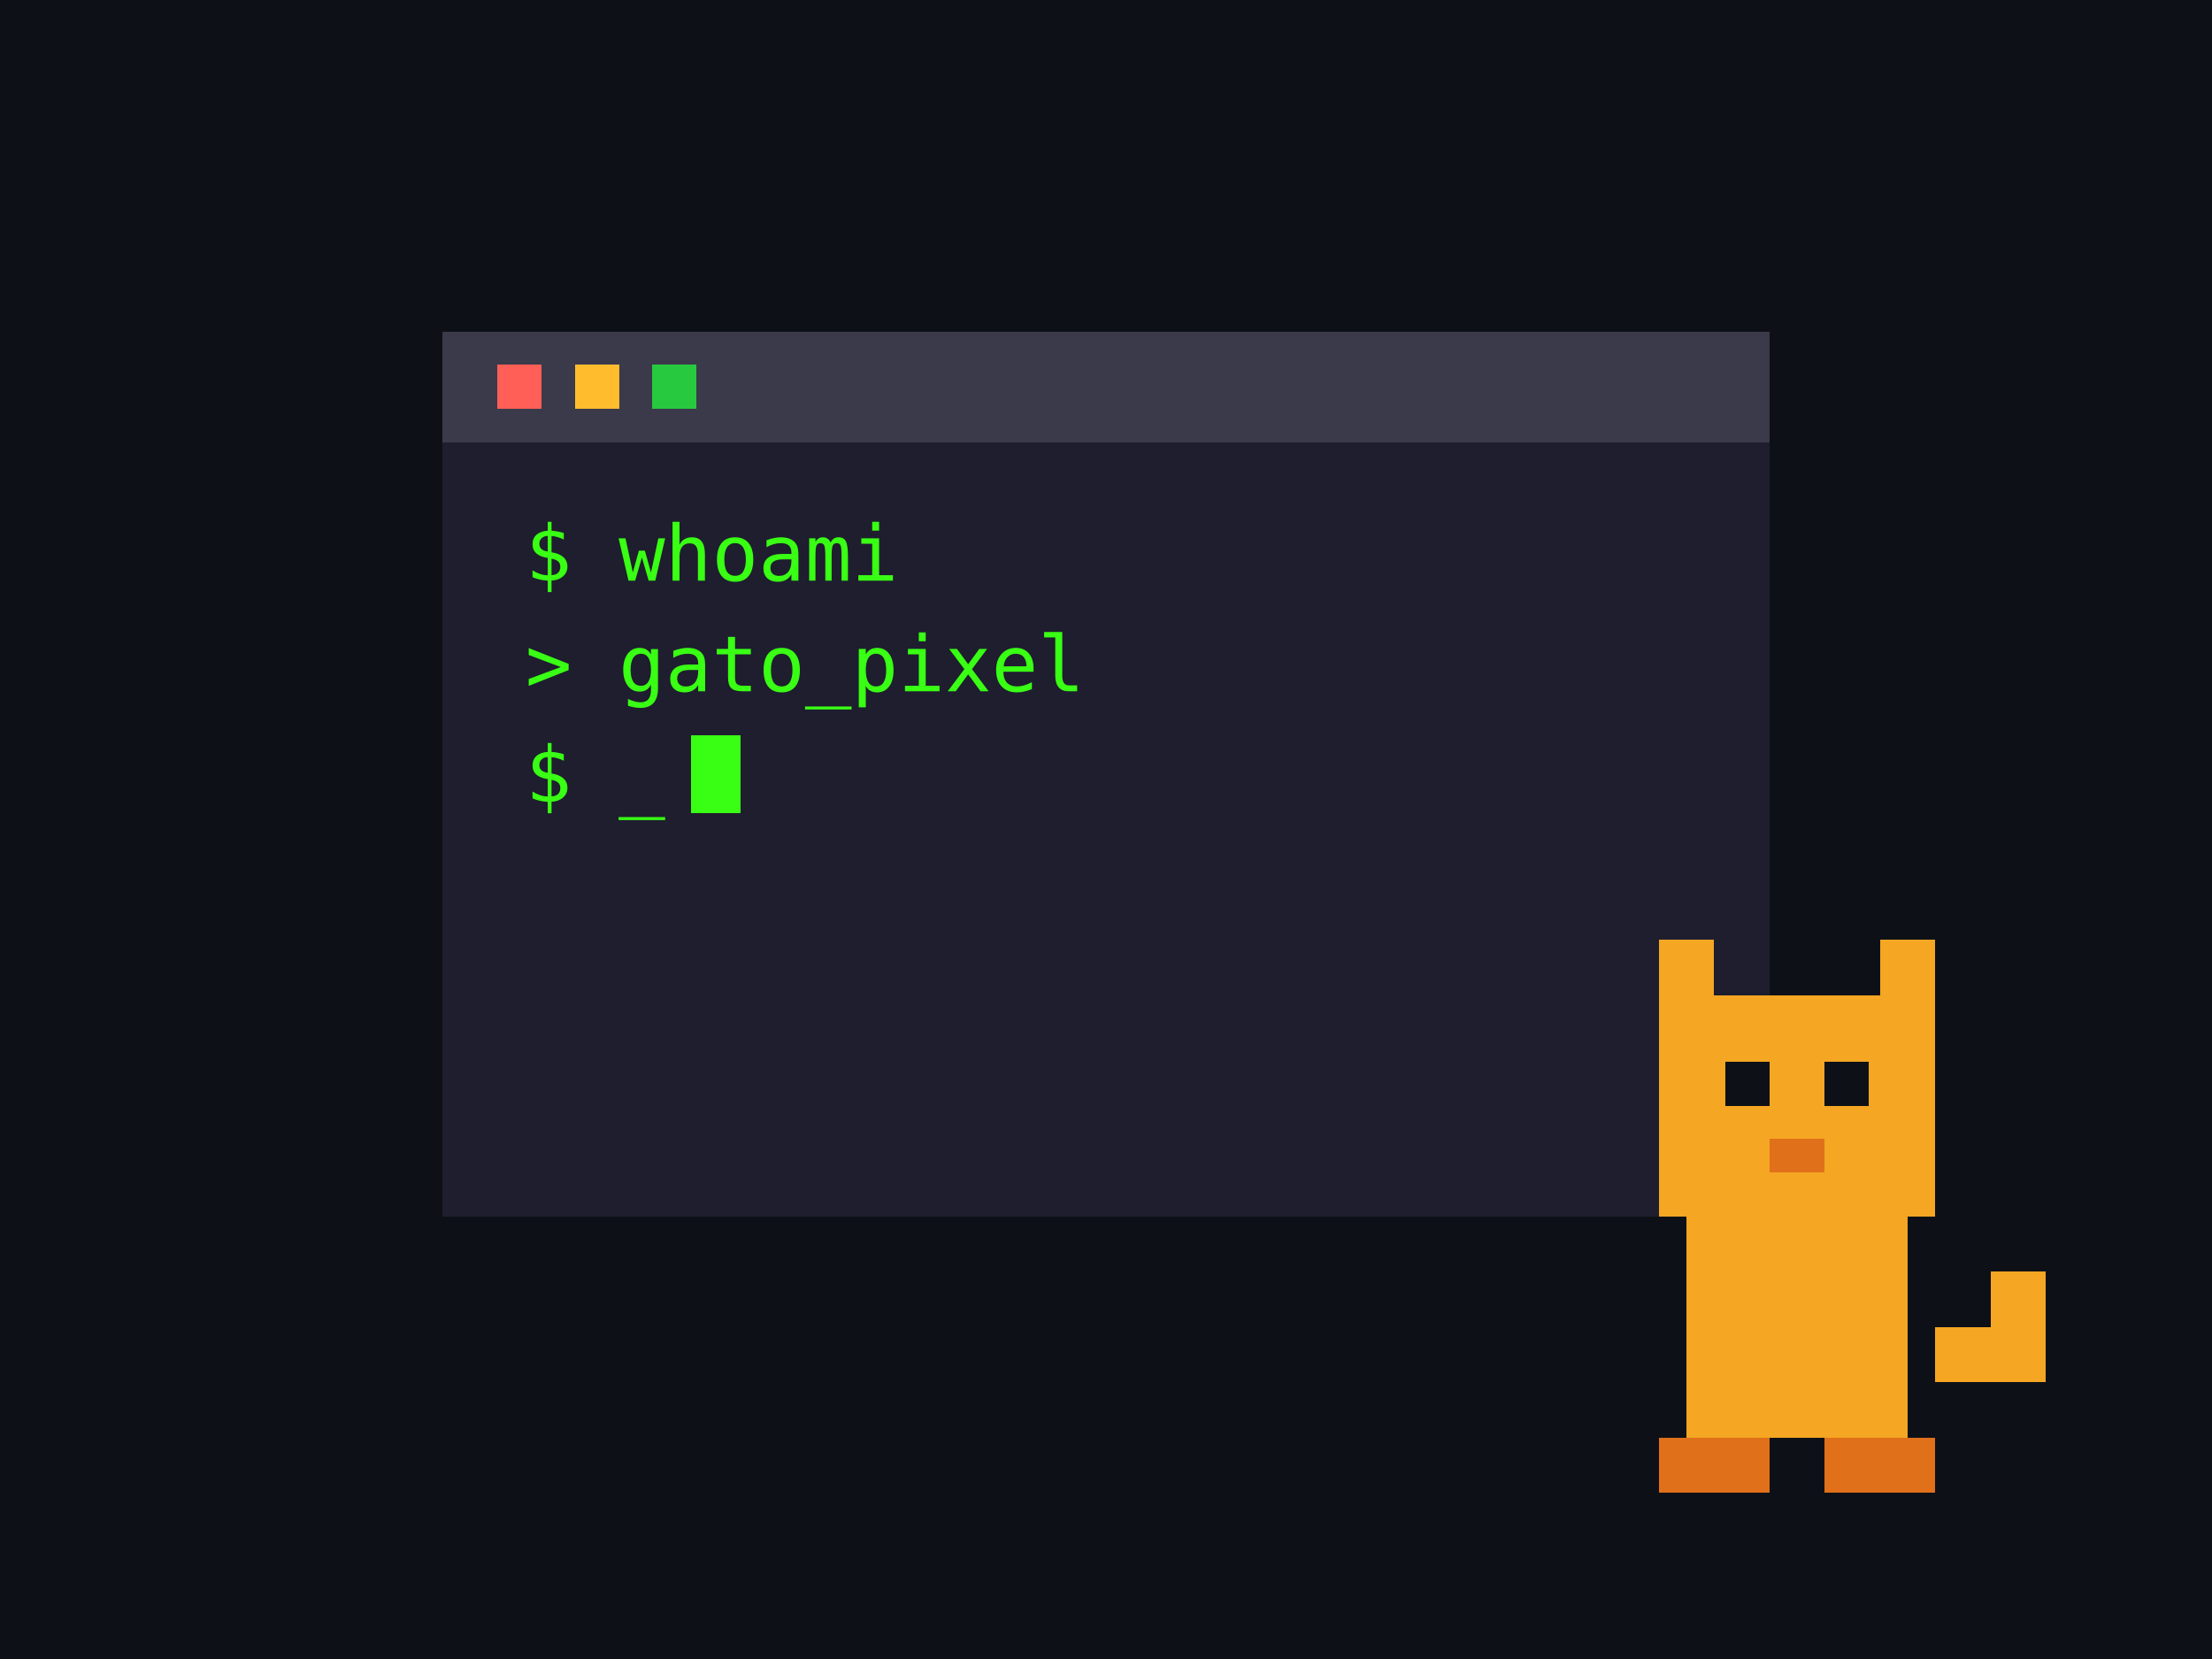
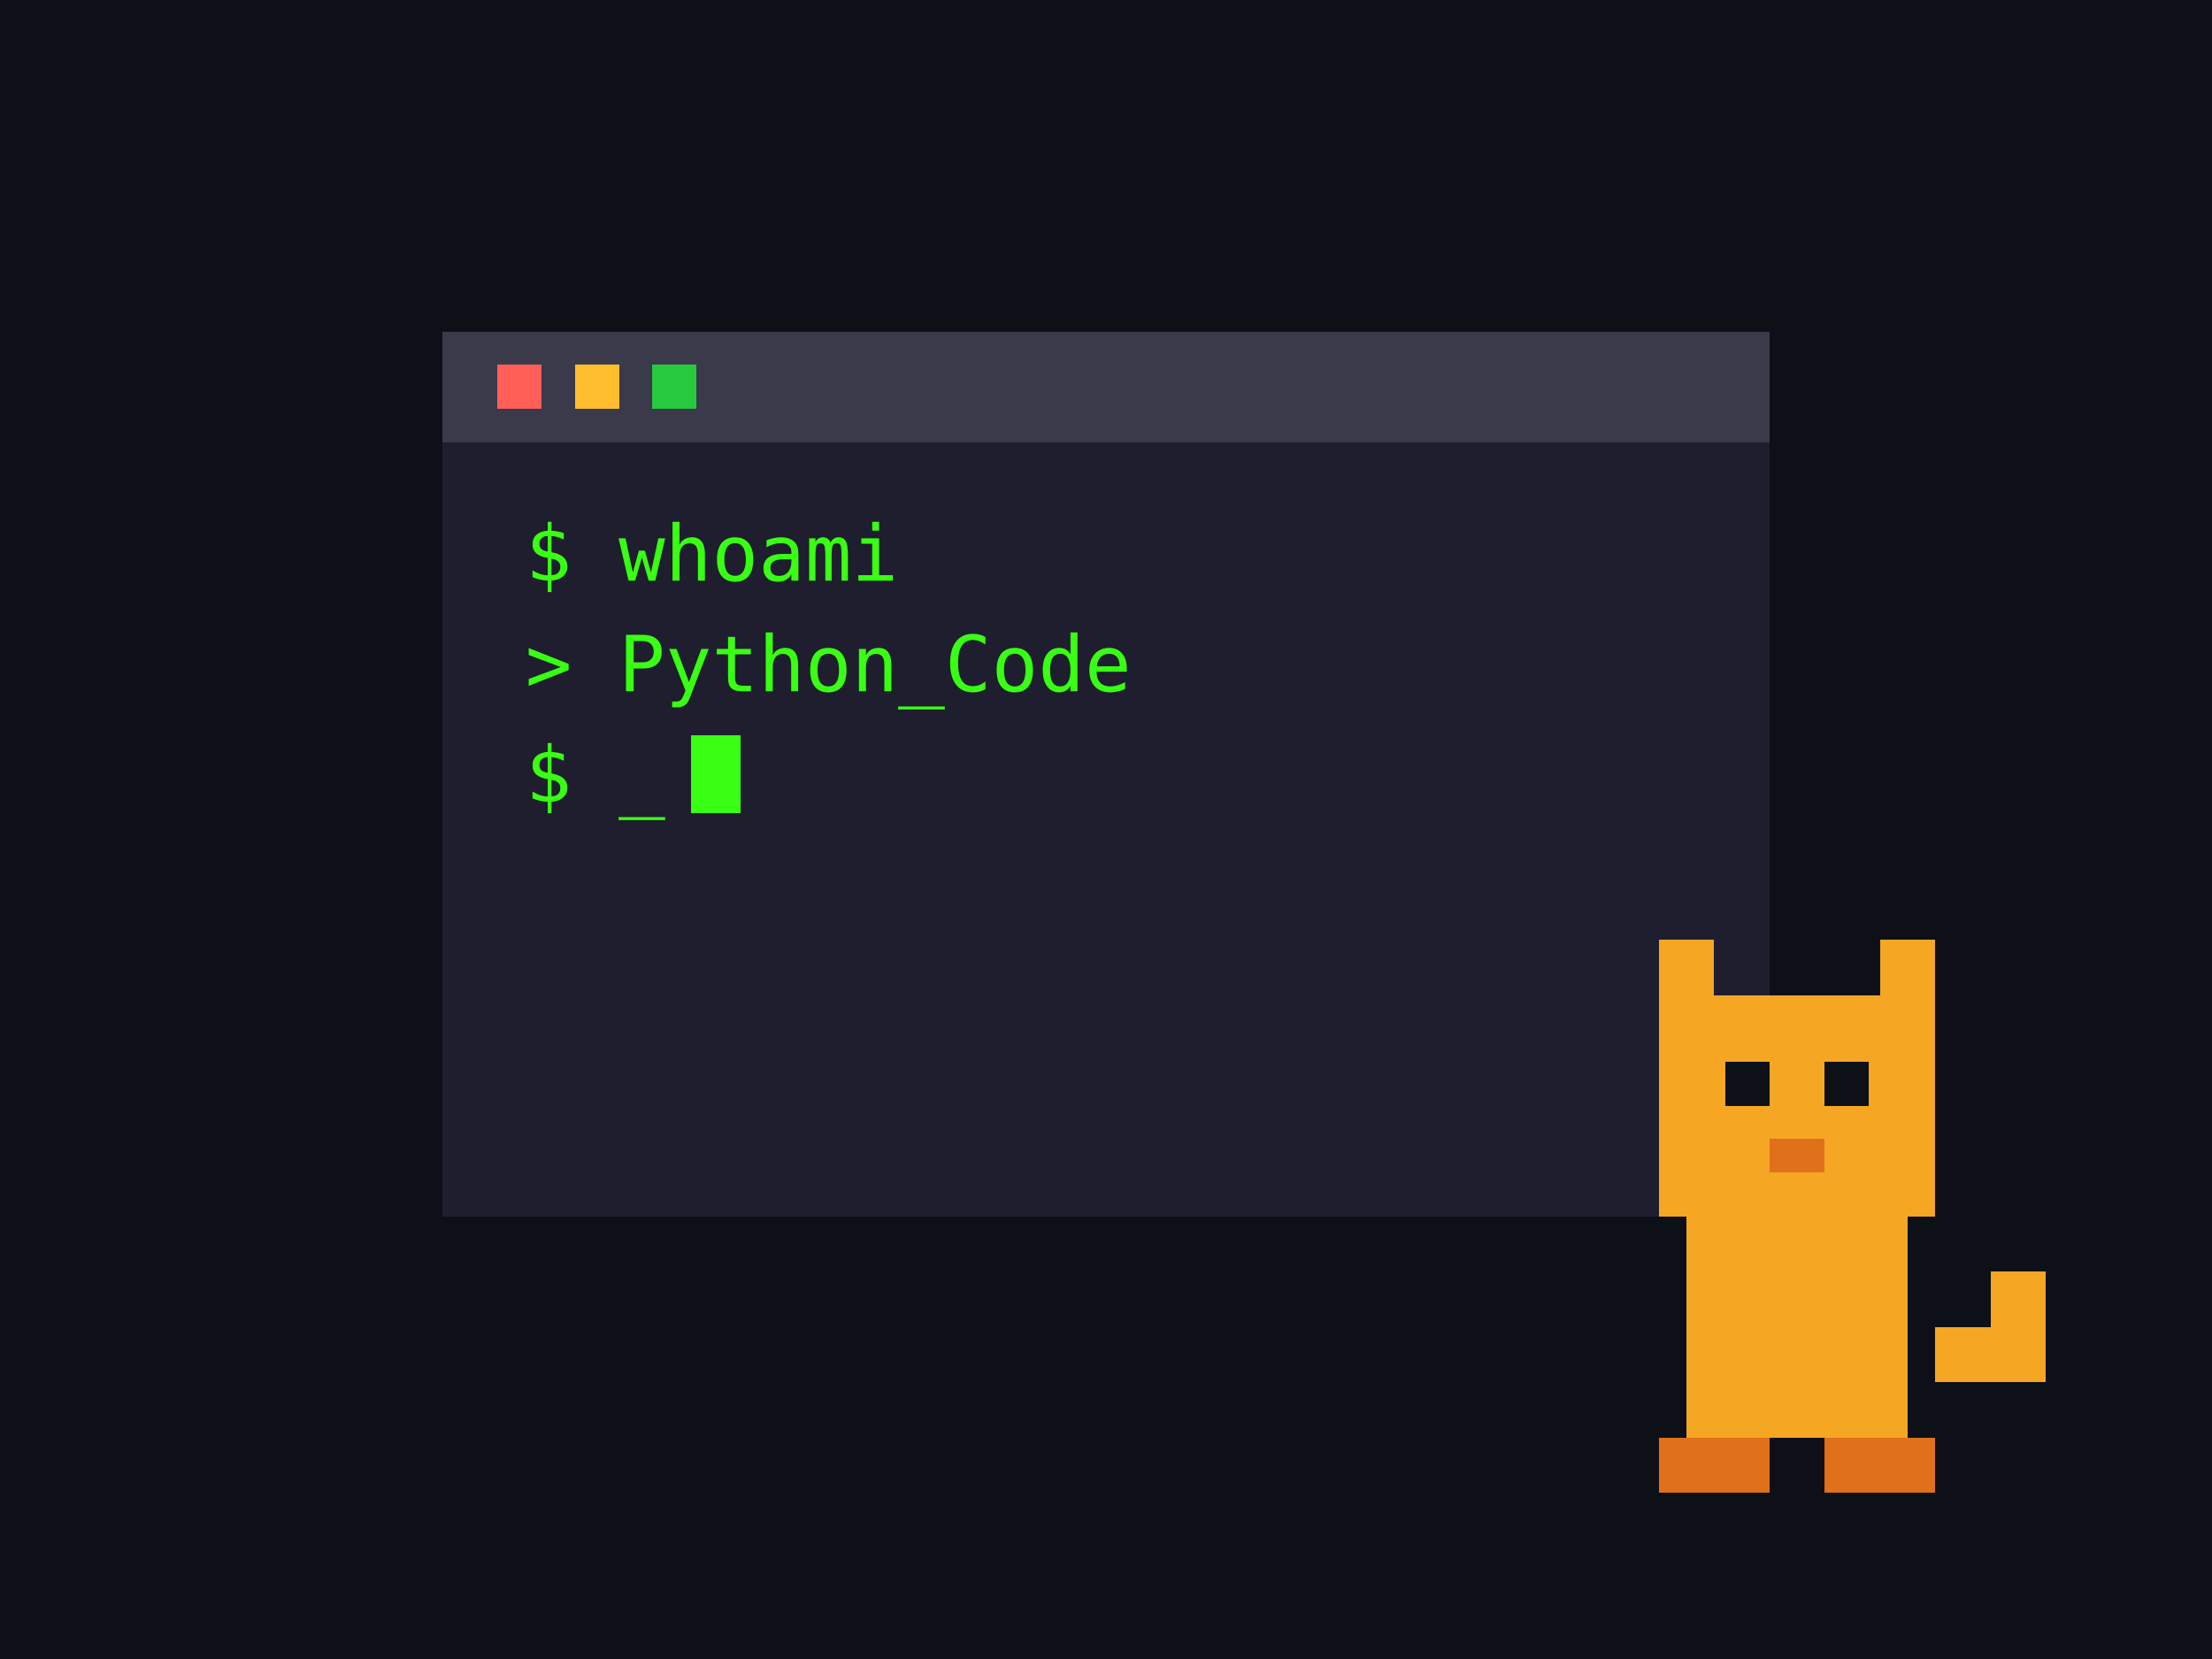
<svg xmlns="http://www.w3.org/2000/svg" viewBox="0 0 400 300" width="400" height="300" shape-rendering="crispEdges">
  <rect width="400" height="300" fill="#0d1117" />
  <rect x="80" y="60" width="240" height="160" fill="#1e1e2e" />
  <rect x="80" y="60" width="240" height="20" fill="#3a3a4a" />
  <rect x="90" y="66" width="8" height="8" fill="#ff5f56" />
  <rect x="104" y="66" width="8" height="8" fill="#ffbd2e" />
  <rect x="118" y="66" width="8" height="8" fill="#27c93f" />
  <text x="95" y="105" font-family="monospace" font-size="14" fill="#39ff14">$ whoami</text>
-   <text x="95" y="125" font-family="monospace" font-size="14" fill="#39ff14">&gt; gato_pixel</text>
+   <text x="95" y="125" font-family="monospace" font-size="14" fill="#39ff14">&gt; Python_Code</text>
  <text x="95" y="145" font-family="monospace" font-size="14" fill="#39ff14">$ _</text>
  <rect x="125" y="133" width="9" height="14" fill="#39ff14">
    <animate attributeName="opacity" values="1;0;1" dur="1s" repeatCount="indefinite" />
  </rect>
  <rect x="300" y="170" width="10" height="10" fill="#f5a623" />
  <rect x="340" y="170" width="10" height="10" fill="#f5a623" />
  <rect x="300" y="180" width="50" height="40" fill="#f5a623" />
  <rect x="312" y="192" width="8" height="8" fill="#0d1117" />
  <rect x="330" y="192" width="8" height="8" fill="#0d1117" />
  <rect x="320" y="206" width="10" height="6" fill="#e0701a" />
  <rect x="305" y="220" width="40" height="40" fill="#f5a623" />
  <rect x="300" y="260" width="20" height="10" fill="#e0701a" />
  <rect x="330" y="260" width="20" height="10" fill="#e0701a" />
  <rect x="350" y="240" width="10" height="10" fill="#f5a623" />
  <rect x="360" y="230" width="10" height="20" fill="#f5a623" />
</svg>
